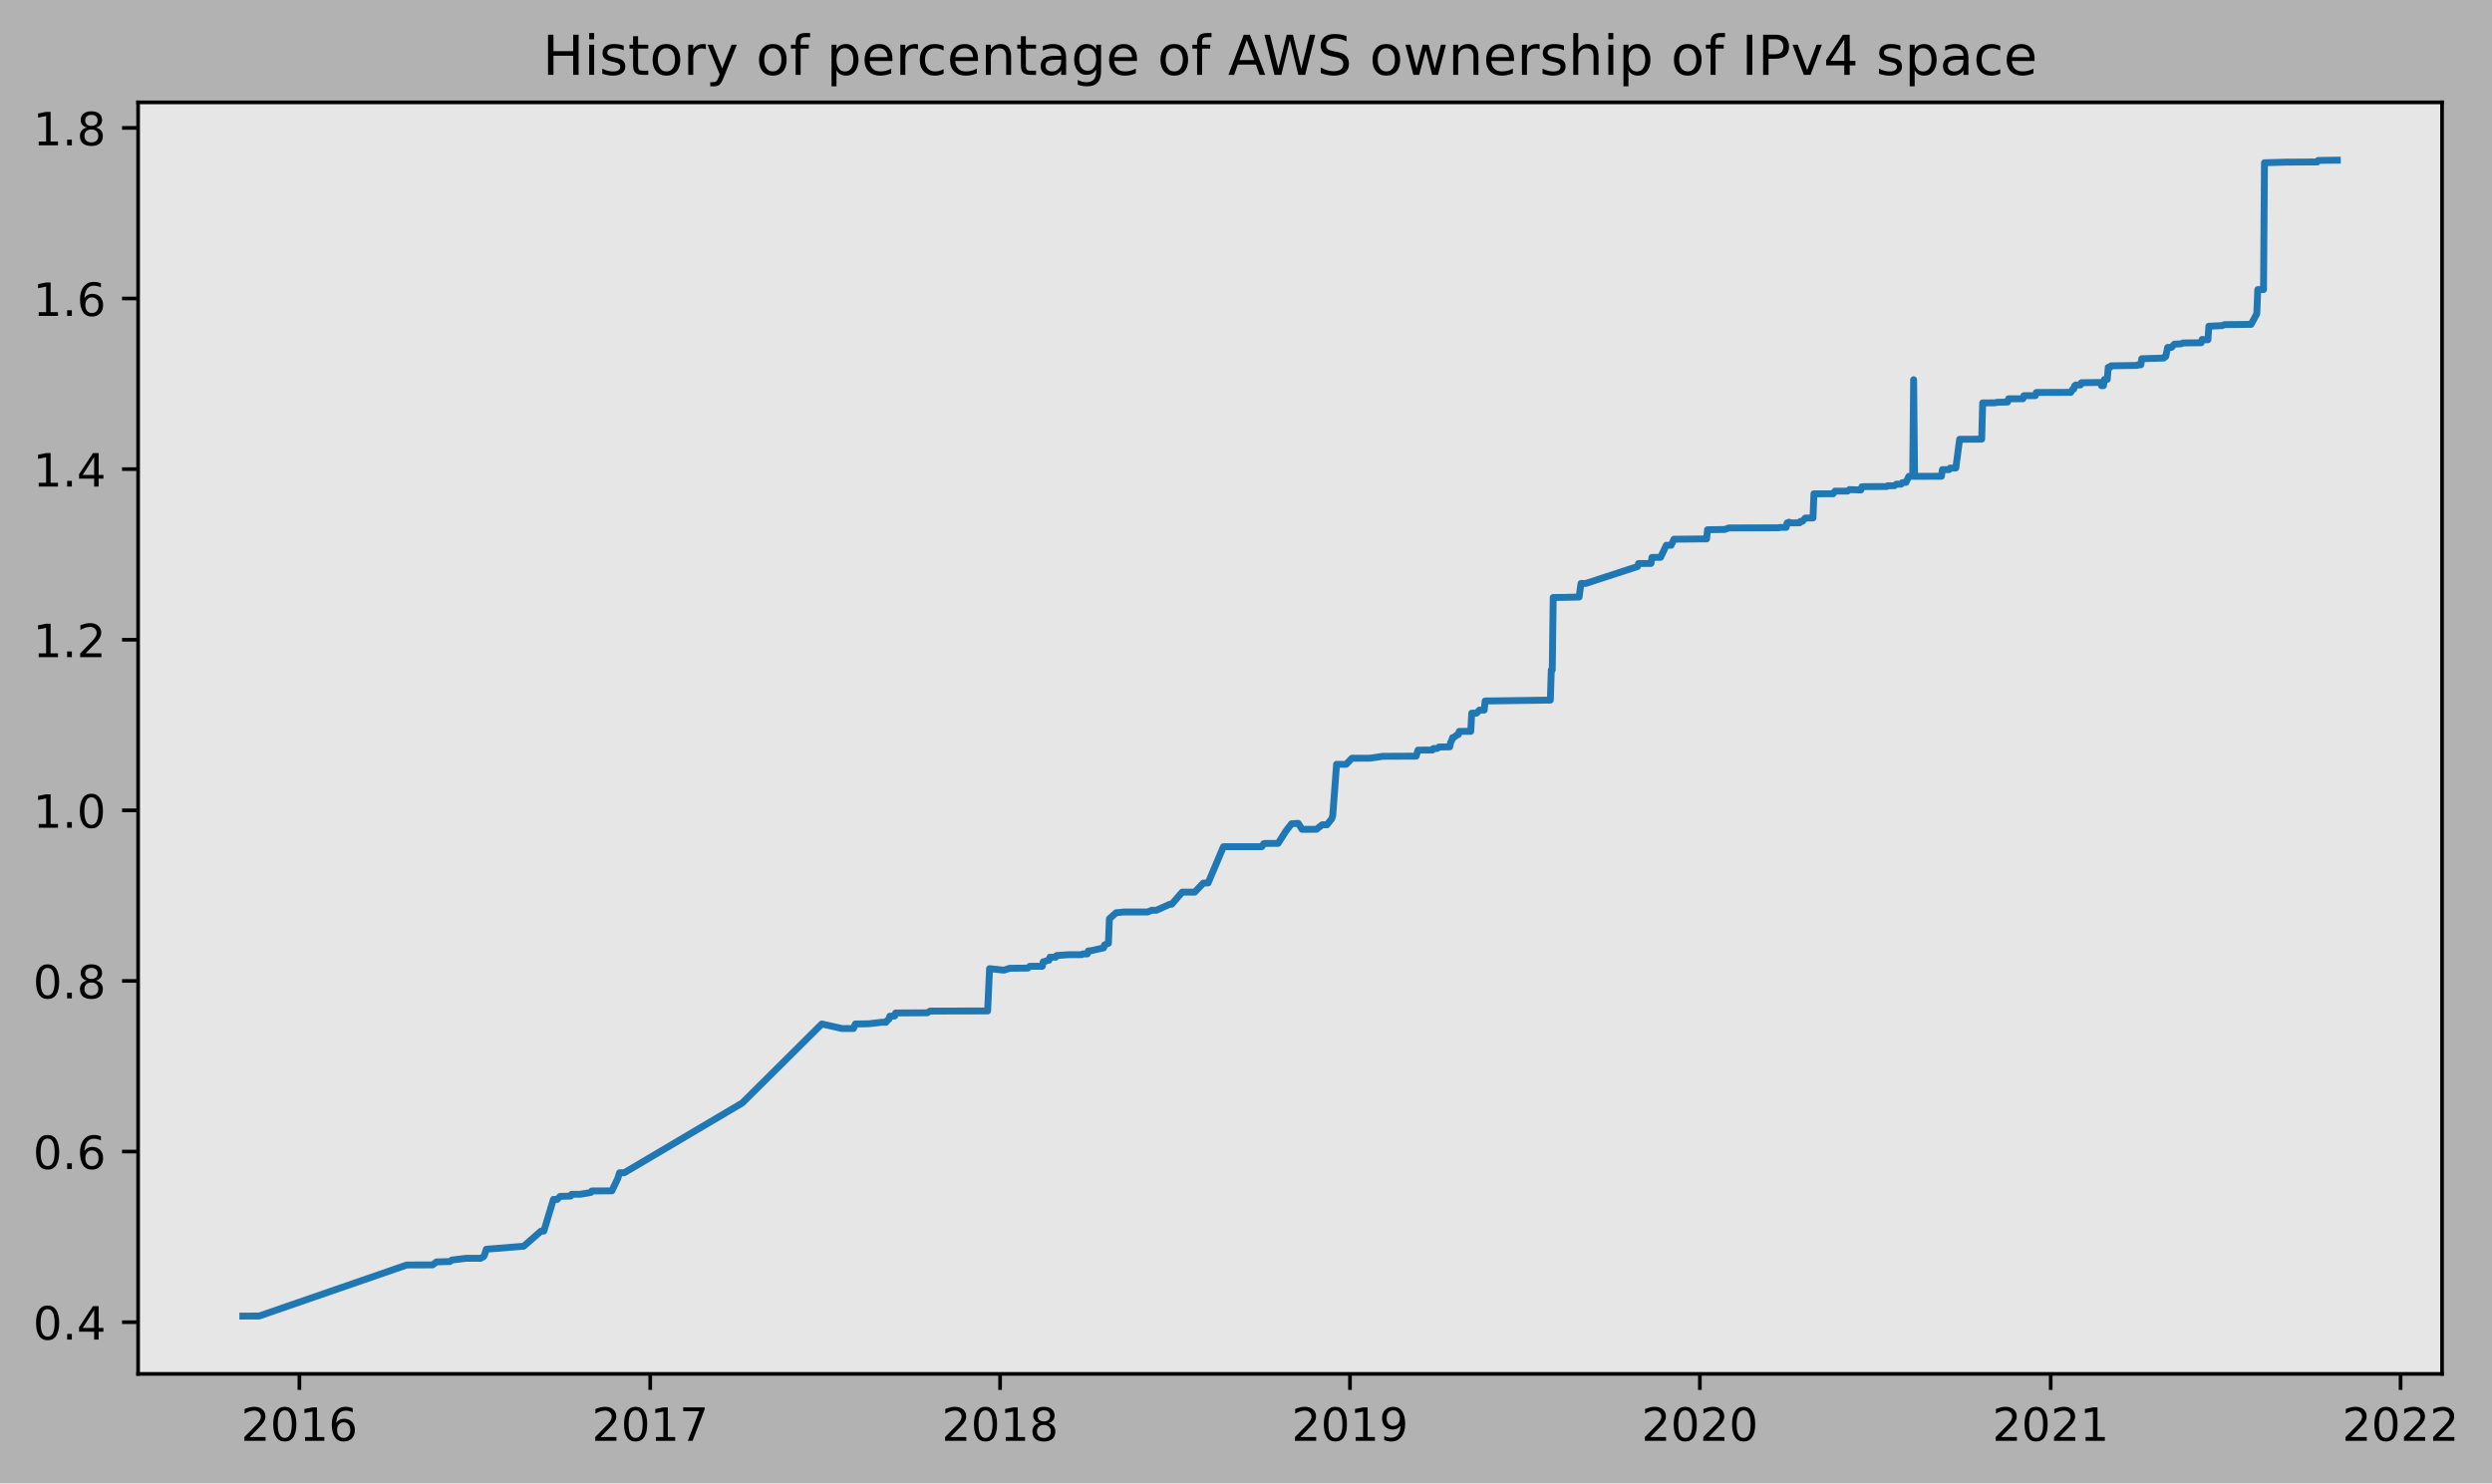
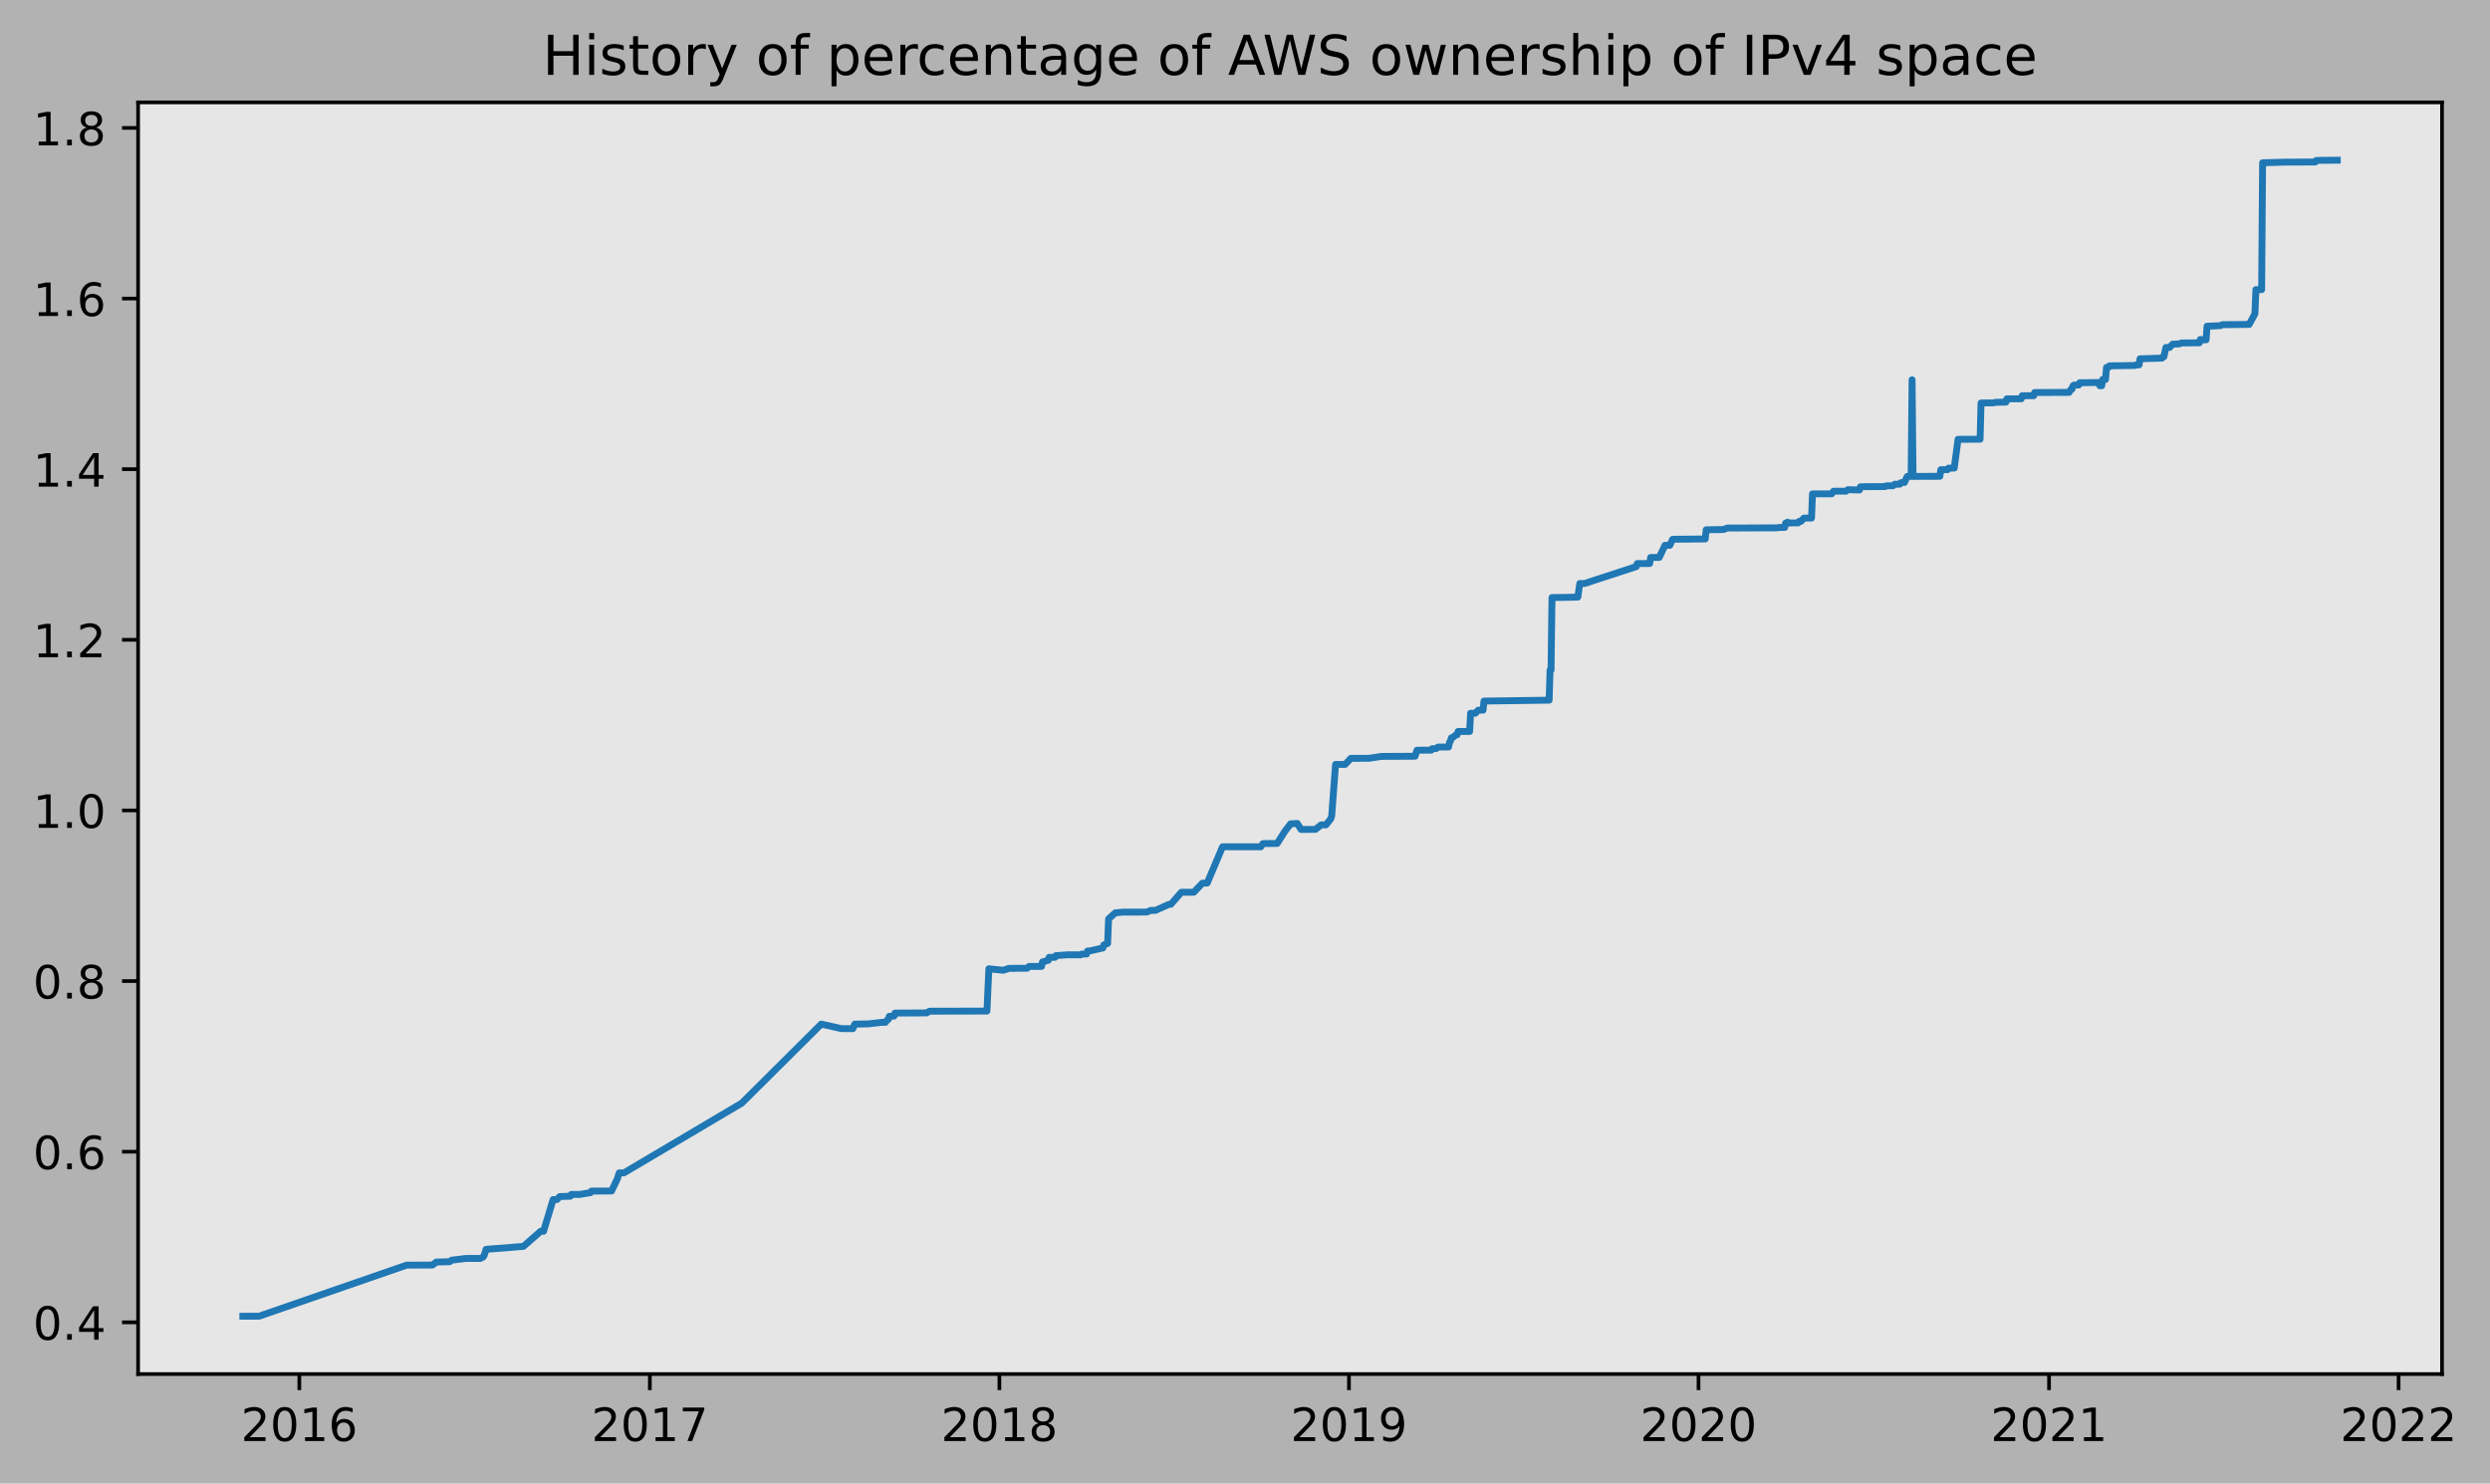
- <svg xmlns="http://www.w3.org/2000/svg" xmlns:xlink="http://www.w3.org/1999/xlink" height="323.396pt" version="1.1" viewBox="0 0 543.191 323.396" width="543.191pt">
+ <svg xmlns="http://www.w3.org/2000/svg" xmlns:xlink="http://www.w3.org/1999/xlink" height="323.396pt" version="1.1" viewBox="0 0 542.761 323.396" width="542.761pt">
  <defs>
    <style type="text/css">
*{stroke-linecap:butt;stroke-linejoin:round;}
  </style>
  </defs>
  <g id="figure_1">
    <g id="patch_1">
-       <path d="M 0 323.396  L 543.191 323.396  L 543.191 0  L 0 0  z " style="fill:#b2b2b2;" />
+       <path d="M 0 323.396  L 542.761 323.396  L 542.761 0  L 0 0  z " style="fill:#b2b2b2;" />
    </g>
    <g id="axes_1">
      <g id="patch_2">
        <path d="M 30.103 299.518  L 532.303 299.518  L 532.303 22.318  L 30.103 22.318  z " style="fill:#e6e6e6;" />
      </g>
      <g id="matplotlib.axis_1">
        <g id="xtick_1">
          <g id="line2d_1">
            <defs>
-               <path d="M 0 0  L 0 3.5  " id="mf29ef5c293" style="stroke:#000000;stroke-width:0.8;" />
-             </defs>
-             <g>
-               <use style="stroke:#000000;stroke-width:0.8;" x="65.258" xlink:href="#mf29ef5c293" y="299.518" />
+               <path d="M 0 0  L 0 3.5  " id="m66aa924bf9" style="stroke:#000000;stroke-width:0.8;" />
+             </defs>
+             <g>
+               <use style="stroke:#000000;stroke-width:0.8;" x="65.247" xlink:href="#m66aa924bf9" y="299.518" />
            </g>
          </g>
          <g id="text_1">
            <defs>
              <path d="M 19.188 8.297  L 53.609 8.297  L 53.609 0  L 7.328 0  L 7.328 8.297  Q 12.938 14.109 22.625 23.891  Q 32.328 33.688 34.812 36.531  Q 39.547 41.844 41.422 45.531  Q 43.312 49.219 43.312 52.781  Q 43.312 58.594 39.234 62.25  Q 35.156 65.922 28.609 65.922  Q 23.969 65.922 18.812 64.312  Q 13.672 62.703 7.812 59.422  L 7.812 69.391  Q 13.766 71.781 18.938 73  Q 24.125 74.219 28.422 74.219  Q 39.75 74.219 46.484 68.547  Q 53.219 62.891 53.219 53.422  Q 53.219 48.922 51.531 44.891  Q 49.859 40.875 45.406 35.406  Q 44.188 33.984 37.641 27.219  Q 31.109 20.453 19.188 8.297  z " id="DejaVuSans-50" />
              <path d="M 31.781 66.406  Q 24.172 66.406 20.328 58.906  Q 16.5 51.422 16.5 36.375  Q 16.5 21.391 20.328 13.891  Q 24.172 6.391 31.781 6.391  Q 39.453 6.391 43.281 13.891  Q 47.125 21.391 47.125 36.375  Q 47.125 51.422 43.281 58.906  Q 39.453 66.406 31.781 66.406  z M 31.781 74.219  Q 44.047 74.219 50.516 64.516  Q 56.984 54.828 56.984 36.375  Q 56.984 17.969 50.516 8.266  Q 44.047 -1.422 31.781 -1.422  Q 19.531 -1.422 13.062 8.266  Q 6.594 17.969 6.594 36.375  Q 6.594 54.828 13.062 64.516  Q 19.531 74.219 31.781 74.219  z " id="DejaVuSans-48" />
              <path d="M 12.406 8.297  L 28.516 8.297  L 28.516 63.922  L 10.984 60.406  L 10.984 69.391  L 28.422 72.906  L 38.281 72.906  L 38.281 8.297  L 54.391 8.297  L 54.391 0  L 12.406 0  z " id="DejaVuSans-49" />
              <path d="M 33.016 40.375  Q 26.375 40.375 22.484 35.828  Q 18.609 31.297 18.609 23.391  Q 18.609 15.531 22.484 10.953  Q 26.375 6.391 33.016 6.391  Q 39.656 6.391 43.531 10.953  Q 47.406 15.531 47.406 23.391  Q 47.406 31.297 43.531 35.828  Q 39.656 40.375 33.016 40.375  z M 52.594 71.297  L 52.594 62.312  Q 48.875 64.062 45.094 64.984  Q 41.312 65.922 37.594 65.922  Q 27.828 65.922 22.672 59.328  Q 17.531 52.734 16.797 39.406  Q 19.672 43.656 24.016 45.922  Q 28.375 48.188 33.594 48.188  Q 44.578 48.188 50.953 41.516  Q 57.328 34.859 57.328 23.391  Q 57.328 12.156 50.688 5.359  Q 44.047 -1.422 33.016 -1.422  Q 20.359 -1.422 13.672 8.266  Q 6.984 17.969 6.984 36.375  Q 6.984 53.656 15.188 63.938  Q 23.391 74.219 37.203 74.219  Q 40.922 74.219 44.703 73.484  Q 48.484 72.75 52.594 71.297  z " id="DejaVuSans-54" />
            </defs>
-             <g transform="translate(52.53317 314.1166)scale(0.1 -0.1)">
+             <g transform="translate(52.5219 314.1166)scale(0.1 -0.1)">
              <use xlink:href="#DejaVuSans-50" />
              <use x="63.623" xlink:href="#DejaVuSans-48" />
              <use x="127.246" xlink:href="#DejaVuSans-49" />
              <use x="190.869" xlink:href="#DejaVuSans-54" />
            </g>
          </g>
        </g>
        <g id="xtick_2">
          <g id="line2d_2">
            <g>
-               <use style="stroke:#000000;stroke-width:0.8;" x="141.732" xlink:href="#mf29ef5c293" y="299.518" />
+               <use style="stroke:#000000;stroke-width:0.8;" x="141.651" xlink:href="#m66aa924bf9" y="299.518" />
            </g>
          </g>
          <g id="text_2">
            <defs>
              <path d="M 8.203 72.906  L 55.078 72.906  L 55.078 68.703  L 28.609 0  L 18.312 0  L 43.219 64.594  L 8.203 64.594  z " id="DejaVuSans-55" />
            </defs>
-             <g transform="translate(129.0071 314.1166)scale(0.1 -0.1)">
+             <g transform="translate(128.9259 314.1166)scale(0.1 -0.1)">
              <use xlink:href="#DejaVuSans-50" />
              <use x="63.623" xlink:href="#DejaVuSans-48" />
              <use x="127.246" xlink:href="#DejaVuSans-49" />
              <use x="190.869" xlink:href="#DejaVuSans-55" />
            </g>
          </g>
        </g>
        <g id="xtick_3">
          <g id="line2d_3">
            <g>
-               <use style="stroke:#000000;stroke-width:0.8;" x="217.997" xlink:href="#mf29ef5c293" y="299.518" />
+               <use style="stroke:#000000;stroke-width:0.8;" x="217.846" xlink:href="#m66aa924bf9" y="299.518" />
            </g>
          </g>
          <g id="text_3">
            <defs>
              <path d="M 31.781 34.625  Q 24.75 34.625 20.719 30.859  Q 16.703 27.094 16.703 20.516  Q 16.703 13.922 20.719 10.156  Q 24.75 6.391 31.781 6.391  Q 38.812 6.391 42.859 10.172  Q 46.922 13.969 46.922 20.516  Q 46.922 27.094 42.891 30.859  Q 38.875 34.625 31.781 34.625  z M 21.922 38.812  Q 15.578 40.375 12.031 44.719  Q 8.5 49.078 8.5 55.328  Q 8.5 64.062 14.719 69.141  Q 20.953 74.219 31.781 74.219  Q 42.672 74.219 48.875 69.141  Q 55.078 64.062 55.078 55.328  Q 55.078 49.078 51.531 44.719  Q 48 40.375 41.703 38.812  Q 48.828 37.156 52.797 32.312  Q 56.781 27.484 56.781 20.516  Q 56.781 9.906 50.312 4.234  Q 43.844 -1.422 31.781 -1.422  Q 19.734 -1.422 13.25 4.234  Q 6.781 9.906 6.781 20.516  Q 6.781 27.484 10.781 32.312  Q 14.797 37.156 21.922 38.812  z M 18.312 54.391  Q 18.312 48.734 21.844 45.562  Q 25.391 42.391 31.781 42.391  Q 38.141 42.391 41.719 45.562  Q 45.312 48.734 45.312 54.391  Q 45.312 60.062 41.719 63.234  Q 38.141 66.406 31.781 66.406  Q 25.391 66.406 21.844 63.234  Q 18.312 60.062 18.312 54.391  z " id="DejaVuSans-56" />
            </defs>
-             <g transform="translate(205.2722 314.1166)scale(0.1 -0.1)">
+             <g transform="translate(205.1212 314.1166)scale(0.1 -0.1)">
              <use xlink:href="#DejaVuSans-50" />
              <use x="63.623" xlink:href="#DejaVuSans-48" />
              <use x="127.246" xlink:href="#DejaVuSans-49" />
              <use x="190.869" xlink:href="#DejaVuSans-56" />
            </g>
          </g>
        </g>
        <g id="xtick_4">
          <g id="line2d_4">
            <g>
-               <use style="stroke:#000000;stroke-width:0.8;" x="294.262" xlink:href="#mf29ef5c293" y="299.518" />
+               <use style="stroke:#000000;stroke-width:0.8;" x="294.042" xlink:href="#m66aa924bf9" y="299.518" />
            </g>
          </g>
          <g id="text_4">
            <defs>
              <path d="M 10.984 1.516  L 10.984 10.5  Q 14.703 8.734 18.5 7.812  Q 22.312 6.891 25.984 6.891  Q 35.75 6.891 40.891 13.453  Q 46.047 20.016 46.781 33.406  Q 43.953 29.203 39.594 26.953  Q 35.25 24.703 29.984 24.703  Q 19.047 24.703 12.672 31.312  Q 6.297 37.938 6.297 49.422  Q 6.297 60.641 12.938 67.422  Q 19.578 74.219 30.609 74.219  Q 43.266 74.219 49.922 64.516  Q 56.594 54.828 56.594 36.375  Q 56.594 19.141 48.406 8.859  Q 40.234 -1.422 26.422 -1.422  Q 22.703 -1.422 18.891 -0.688  Q 15.094 0.047 10.984 1.516  z M 30.609 32.422  Q 37.25 32.422 41.125 36.953  Q 45.016 41.5 45.016 49.422  Q 45.016 57.281 41.125 61.844  Q 37.25 66.406 30.609 66.406  Q 23.969 66.406 20.094 61.844  Q 16.219 57.281 16.219 49.422  Q 16.219 41.5 20.094 36.953  Q 23.969 32.422 30.609 32.422  z " id="DejaVuSans-57" />
            </defs>
-             <g transform="translate(281.5372 314.1166)scale(0.1 -0.1)">
+             <g transform="translate(281.3165 314.1166)scale(0.1 -0.1)">
              <use xlink:href="#DejaVuSans-50" />
              <use x="63.623" xlink:href="#DejaVuSans-48" />
              <use x="127.246" xlink:href="#DejaVuSans-49" />
              <use x="190.869" xlink:href="#DejaVuSans-57" />
            </g>
          </g>
        </g>
        <g id="xtick_5">
          <g id="line2d_5">
            <g>
-               <use style="stroke:#000000;stroke-width:0.8;" x="370.527" xlink:href="#mf29ef5c293" y="299.518" />
+               <use style="stroke:#000000;stroke-width:0.8;" x="370.237" xlink:href="#m66aa924bf9" y="299.518" />
            </g>
          </g>
          <g id="text_5">
-             <g transform="translate(357.8022 314.1166)scale(0.1 -0.1)">
+             <g transform="translate(357.5118 314.1166)scale(0.1 -0.1)">
              <use xlink:href="#DejaVuSans-50" />
              <use x="63.623" xlink:href="#DejaVuSans-48" />
              <use x="127.246" xlink:href="#DejaVuSans-50" />
              <use x="190.869" xlink:href="#DejaVuSans-48" />
            </g>
          </g>
        </g>
        <g id="xtick_6">
          <g id="line2d_6">
            <g>
-               <use style="stroke:#000000;stroke-width:0.8;" x="447.001" xlink:href="#mf29ef5c293" y="299.518" />
+               <use style="stroke:#000000;stroke-width:0.8;" x="446.641" xlink:href="#m66aa924bf9" y="299.518" />
            </g>
          </g>
          <g id="text_6">
-             <g transform="translate(434.2762 314.1166)scale(0.1 -0.1)">
+             <g transform="translate(433.9158 314.1166)scale(0.1 -0.1)">
              <use xlink:href="#DejaVuSans-50" />
              <use x="63.623" xlink:href="#DejaVuSans-48" />
              <use x="127.246" xlink:href="#DejaVuSans-50" />
              <use x="190.869" xlink:href="#DejaVuSans-49" />
            </g>
          </g>
        </g>
        <g id="xtick_7">
          <g id="line2d_7">
            <g>
-               <use style="stroke:#000000;stroke-width:0.8;" x="523.266" xlink:href="#mf29ef5c293" y="299.518" />
+               <use style="stroke:#000000;stroke-width:0.8;" x="522.836" xlink:href="#m66aa924bf9" y="299.518" />
            </g>
          </g>
          <g id="text_7">
-             <g transform="translate(510.5412 314.1166)scale(0.1 -0.1)">
+             <g transform="translate(510.1111 314.1166)scale(0.1 -0.1)">
              <use xlink:href="#DejaVuSans-50" />
              <use x="63.623" xlink:href="#DejaVuSans-48" />
              <use x="127.246" xlink:href="#DejaVuSans-50" />
              <use x="190.869" xlink:href="#DejaVuSans-50" />
            </g>
          </g>
        </g>
      </g>
      <g id="matplotlib.axis_2">
        <g id="ytick_1">
          <g id="line2d_8">
            <defs>
-               <path d="M 0 0  L -3.5 0  " id="m6f3c453563" style="stroke:#000000;stroke-width:0.8;" />
-             </defs>
-             <g>
-               <use style="stroke:#000000;stroke-width:0.8;" x="30.103" xlink:href="#m6f3c453563" y="288.242" />
+               <path d="M 0 0  L -3.5 0  " id="m1102f19b83" style="stroke:#000000;stroke-width:0.8;" />
+             </defs>
+             <g>
+               <use style="stroke:#000000;stroke-width:0.8;" x="30.103" xlink:href="#m1102f19b83" y="288.242" />
            </g>
          </g>
          <g id="text_8">
            <defs>
              <path d="M 10.688 12.406  L 21 12.406  L 21 0  L 10.688 0  z " id="DejaVuSans-46" />
              <path d="M 37.797 64.312  L 12.891 25.391  L 37.797 25.391  z M 35.203 72.906  L 47.609 72.906  L 47.609 25.391  L 58.016 25.391  L 58.016 17.188  L 47.609 17.188  L 47.609 0  L 37.797 0  L 37.797 17.188  L 4.891 17.188  L 4.891 26.703  z " id="DejaVuSans-52" />
            </defs>
            <g transform="translate(7.2 292.041)scale(0.1 -0.1)">
              <use xlink:href="#DejaVuSans-48" />
              <use x="63.623" xlink:href="#DejaVuSans-46" />
              <use x="95.41" xlink:href="#DejaVuSans-52" />
            </g>
          </g>
        </g>
        <g id="ytick_2">
          <g id="line2d_9">
            <g>
-               <use style="stroke:#000000;stroke-width:0.8;" x="30.103" xlink:href="#m6f3c453563" y="251.048" />
+               <use style="stroke:#000000;stroke-width:0.8;" x="30.103" xlink:href="#m1102f19b83" y="251.048" />
            </g>
          </g>
          <g id="text_9">
            <g transform="translate(7.2 254.8471)scale(0.1 -0.1)">
              <use xlink:href="#DejaVuSans-48" />
              <use x="63.623" xlink:href="#DejaVuSans-46" />
              <use x="95.41" xlink:href="#DejaVuSans-54" />
            </g>
          </g>
        </g>
        <g id="ytick_3">
          <g id="line2d_10">
            <g>
-               <use style="stroke:#000000;stroke-width:0.8;" x="30.103" xlink:href="#m6f3c453563" y="213.854" />
+               <use style="stroke:#000000;stroke-width:0.8;" x="30.103" xlink:href="#m1102f19b83" y="213.854" />
            </g>
          </g>
          <g id="text_10">
            <g transform="translate(7.2 217.6532)scale(0.1 -0.1)">
              <use xlink:href="#DejaVuSans-48" />
              <use x="63.623" xlink:href="#DejaVuSans-46" />
              <use x="95.41" xlink:href="#DejaVuSans-56" />
            </g>
          </g>
        </g>
        <g id="ytick_4">
          <g id="line2d_11">
            <g>
-               <use style="stroke:#000000;stroke-width:0.8;" x="30.103" xlink:href="#m6f3c453563" y="176.66" />
+               <use style="stroke:#000000;stroke-width:0.8;" x="30.103" xlink:href="#m1102f19b83" y="176.66" />
            </g>
          </g>
          <g id="text_11">
            <g transform="translate(7.2 180.4593)scale(0.1 -0.1)">
              <use xlink:href="#DejaVuSans-49" />
              <use x="63.623" xlink:href="#DejaVuSans-46" />
              <use x="95.41" xlink:href="#DejaVuSans-48" />
            </g>
          </g>
        </g>
        <g id="ytick_5">
          <g id="line2d_12">
            <g>
-               <use style="stroke:#000000;stroke-width:0.8;" x="30.103" xlink:href="#m6f3c453563" y="139.466" />
+               <use style="stroke:#000000;stroke-width:0.8;" x="30.103" xlink:href="#m1102f19b83" y="139.466" />
            </g>
          </g>
          <g id="text_12">
            <g transform="translate(7.2 143.2654)scale(0.1 -0.1)">
              <use xlink:href="#DejaVuSans-49" />
              <use x="63.623" xlink:href="#DejaVuSans-46" />
              <use x="95.41" xlink:href="#DejaVuSans-50" />
            </g>
          </g>
        </g>
        <g id="ytick_6">
          <g id="line2d_13">
            <g>
-               <use style="stroke:#000000;stroke-width:0.8;" x="30.103" xlink:href="#m6f3c453563" y="102.272" />
+               <use style="stroke:#000000;stroke-width:0.8;" x="30.103" xlink:href="#m1102f19b83" y="102.272" />
            </g>
          </g>
          <g id="text_13">
            <g transform="translate(7.2 106.0714)scale(0.1 -0.1)">
              <use xlink:href="#DejaVuSans-49" />
              <use x="63.623" xlink:href="#DejaVuSans-46" />
              <use x="95.41" xlink:href="#DejaVuSans-52" />
            </g>
          </g>
        </g>
        <g id="ytick_7">
          <g id="line2d_14">
            <g>
-               <use style="stroke:#000000;stroke-width:0.8;" x="30.103" xlink:href="#m6f3c453563" y="65.078" />
+               <use style="stroke:#000000;stroke-width:0.8;" x="30.103" xlink:href="#m1102f19b83" y="65.078" />
            </g>
          </g>
          <g id="text_14">
            <g transform="translate(7.2 68.87753)scale(0.1 -0.1)">
              <use xlink:href="#DejaVuSans-49" />
              <use x="63.623" xlink:href="#DejaVuSans-46" />
              <use x="95.41" xlink:href="#DejaVuSans-54" />
            </g>
          </g>
        </g>
        <g id="ytick_8">
          <g id="line2d_15">
            <g>
-               <use style="stroke:#000000;stroke-width:0.8;" x="30.103" xlink:href="#m6f3c453563" y="27.884" />
+               <use style="stroke:#000000;stroke-width:0.8;" x="30.103" xlink:href="#m1102f19b83" y="27.884" />
            </g>
          </g>
          <g id="text_15">
            <g transform="translate(7.2 31.68362)scale(0.1 -0.1)">
              <use xlink:href="#DejaVuSans-49" />
              <use x="63.623" xlink:href="#DejaVuSans-46" />
              <use x="95.41" xlink:href="#DejaVuSans-56" />
            </g>
          </g>
        </g>
      </g>
      <g id="line2d_16">
-         <path clip-path="url(#p52e588cc0a)" d="M 52.93 286.918  L 56.482 286.904  L 88.66 275.779  L 94.302 275.755  L 95.137 275.107  L 98.063 275.025  L 98.48 274.697  L 101.615 274.315  L 104.749 274.317  L 105.376 273.988  L 105.585 273.659  L 106.003 272.337  L 114.151 271.69  L 117.912 268.396  L 118.539 268.394  L 120.629 261.481  L 121.464 261.481  L 122.091 260.822  L 124.39 260.757  L 124.599 260.363  L 126.479 260.363  L 128.778 259.976  L 128.986 259.647  L 129.404 259.631  L 133.374 259.62  L 134.628 256.986  L 135.046 255.669  L 136.091 255.659  L 161.791 240.463  L 179.133 223.235  L 183.521 224.219  L 186.029 224.226  L 186.446 223.238  L 189.372 223.19  L 192.297 222.853  L 193.133 222.853  L 193.342 222.524  L 193.76 222.195  L 193.968 221.537  L 195.013 221.495  L 195.222 220.837  L 202.117 220.795  L 202.744 220.424  L 215.281 220.394  L 215.699 211.176  L 218.833 211.505  L 220.087 211.092  L 224.057 211.056  L 224.474 210.66  L 227.191 210.661  L 227.4 209.674  L 227.609 209.671  L 228.444 209.34  L 228.653 209.339  L 228.862 208.681  L 230.116 208.68  L 230.325 208.303  L 230.534 208.301  L 232.832 208.132  L 235.758 208.131  L 235.966 207.967  L 237.011 207.965  L 237.22 207.307  L 237.638 207.302  L 240.563 206.643  L 240.772 205.985  L 241.608 205.656  L 241.817 200.306  L 243.28 198.989  L 244.951 198.825  L 250.175 198.818  L 251.011 198.448  L 252.055 198.448  L 254.98 197.131  L 255.398 197.127  L 257.697 194.492  L 260.413 194.496  L 262.294 192.516  L 263.338 192.489  L 266.681 184.585  L 275.039 184.581  L 275.457 183.922  L 275.666 183.871  L 278.591 183.867  L 280.263 181.234  L 281.517 179.588  L 282.979 179.489  L 283.815 180.805  L 286.949 180.794  L 288.203 179.806  L 289.248 179.805  L 290.292 178.488  L 290.501 177.824  L 291.337 166.632  L 293.426 166.627  L 294.68 165.305  L 298.65 165.293  L 301.366 164.882  L 308.679 164.848  L 309.097 163.53  L 312.231 163.516  L 312.44 163.186  L 313.276 163.175  L 313.694 162.846  L 315.993 162.828  L 316.201 161.84  L 316.41 161.511  L 316.619 160.816  L 316.828 160.815  L 317.664 160.157  L 317.873 160.157  L 318.082 159.443  L 320.589 159.44  L 320.798 155.474  L 321.843 155.467  L 322.47 154.807  L 323.515 154.802  L 323.723 152.824  L 337.932 152.626  L 338.141 146.057  L 338.35 146.057  L 338.559 130.256  L 341.066 130.226  L 344.2 130.159  L 344.618 127.196  L 345.663 127.19  L 356.946 123.507  L 357.155 122.848  L 359.871 122.838  L 360.08 121.521  L 361.96 121.503  L 363.214 118.87  L 364.259 118.869  L 364.886 117.552  L 370.736 117.493  L 371.99 117.488  L 372.199 115.483  L 375.96 115.426  L 376.796 115.102  L 387.661 115.059  L 388.079 114.976  L 389.332 114.971  L 389.541 114.004  L 389.75 114.004  L 389.959 113.832  L 390.168 113.994  L 392.258 113.981  L 392.466 113.653  L 392.884 113.651  L 393.511 112.94  L 395.183 112.923  L 395.392 107.653  L 399.571 107.644  L 399.989 107.068  L 402.705 107.066  L 403.123 106.736  L 405.63 106.814  L 405.839 106.12  L 406.675 106.085  L 411.272 106.063  L 411.481 105.898  L 412.943 105.892  L 413.361 105.554  L 414.406 105.55  L 414.615 105.252  L 415.033 105.17  L 415.45 105.17  L 416.077 103.853  L 416.913 103.853  L 417.122 82.783  L 417.331 103.851  L 423.181 103.827  L 423.39 102.379  L 424.853 102.378  L 425.062 102.048  L 426.316 102.03  L 427.151 95.765  L 431.957 95.741  L 432.166 87.84  L 434.882 87.818  L 435.3 87.701  L 437.599 87.653  L 437.808 86.943  L 440.942 86.93  L 441.151 86.26  L 443.658 86.256  L 443.867 85.565  L 451.389 85.534  L 451.807 84.83  L 452.016 84.83  L 452.225 84.113  L 452.434 83.946  L 453.479 83.927  L 453.687 83.433  L 457.866 83.378  L 458.075 84.087  L 458.493 84.085  L 458.702 82.719  L 459.329 82.719  L 459.538 80.085  L 459.956 80.083  L 460.165 79.749  L 465.806 79.668  L 466.015 79.537  L 466.642 79.536  L 466.851 78.208  L 471.657 78.062  L 471.866 77.732  L 472.075 77.731  L 472.493 75.745  L 473.328 75.735  L 473.955 75.025  L 475.418 74.962  L 475.836 74.766  L 479.806 74.723  L 480.015 73.997  L 480.641 74.078  L 481.268 74.072  L 481.477 71.108  L 482.104 71.09  L 484.402 70.985  L 484.82 70.779  L 490.671 70.713  L 491.924 68.404  L 492.133 63.136  L 493.387 63.135  L 493.596 35.482  L 497.357 35.375  L 498.193 35.347  L 503.625 35.317  L 505.088 35.315  L 505.297 34.985  L 506.342 34.958  L 509.476 34.923  L 509.476 34.923  " style="fill:none;stroke:#1f77b4;stroke-linecap:square;stroke-width:1.5;" />
+         <path clip-path="url(#p7ad75ca9b4)" d="M 52.93 286.918  L 56.479 286.904  L 88.627 275.779  L 94.264 275.755  L 95.099 275.107  L 98.021 275.025  L 98.439 274.697  L 101.57 274.315  L 104.701 274.317  L 105.328 273.988  L 105.536 273.659  L 105.954 272.337  L 114.095 271.69  L 117.853 268.396  L 118.479 268.394  L 120.567 261.481  L 121.402 261.481  L 122.028 260.822  L 124.324 260.757  L 124.533 260.363  L 126.412 260.363  L 128.708 259.976  L 128.917 259.647  L 129.334 259.631  L 133.301 259.62  L 134.553 256.986  L 134.971 255.669  L 136.015 255.659  L 161.691 240.463  L 179.018 223.235  L 183.402 224.219  L 185.907 224.226  L 186.324 223.238  L 189.247 223.19  L 192.169 222.853  L 193.004 222.853  L 193.213 222.524  L 193.631 222.195  L 193.839 221.537  L 194.883 221.495  L 195.092 220.837  L 201.981 220.795  L 202.607 220.424  L 215.132 220.394  L 215.55 211.176  L 218.681 211.505  L 219.934 211.092  L 223.9 211.056  L 224.318 210.66  L 227.031 210.661  L 227.24 209.674  L 227.449 209.671  L 228.284 209.34  L 228.493 209.339  L 228.701 208.681  L 229.954 208.68  L 230.163 208.303  L 230.371 208.301  L 232.668 208.132  L 235.59 208.131  L 235.799 207.967  L 236.843 207.965  L 237.052 207.307  L 237.469 207.302  L 240.392 206.643  L 240.6 205.985  L 241.435 205.656  L 241.644 200.306  L 243.105 198.989  L 244.776 198.825  L 249.994 198.818  L 250.829 198.448  L 251.873 198.448  L 254.796 197.131  L 255.213 197.127  L 257.51 194.492  L 260.223 194.496  L 262.102 192.516  L 263.146 192.489  L 266.486 184.585  L 274.836 184.581  L 275.254 183.922  L 275.462 183.871  L 278.385 183.867  L 280.055 181.234  L 281.308 179.588  L 282.769 179.489  L 283.604 180.805  L 286.735 180.794  L 287.988 179.806  L 289.031 179.805  L 290.075 178.488  L 290.284 177.824  L 291.119 166.632  L 293.206 166.627  L 294.459 165.305  L 298.425 165.293  L 301.139 164.882  L 308.446 164.848  L 308.863 163.53  L 311.994 163.516  L 312.203 163.186  L 313.038 163.175  L 313.456 162.846  L 315.752 162.828  L 315.961 161.84  L 316.169 161.511  L 316.378 160.816  L 316.587 160.815  L 317.422 160.157  L 317.631 160.157  L 317.839 159.443  L 320.345 159.44  L 320.553 155.474  L 321.597 155.467  L 322.223 154.807  L 323.267 154.802  L 323.476 152.824  L 337.671 152.626  L 337.88 146.057  L 338.089 146.057  L 338.297 130.256  L 340.802 130.226  L 343.934 130.159  L 344.351 127.196  L 345.395 127.19  L 356.668 123.507  L 356.877 122.848  L 359.59 122.838  L 359.799 121.521  L 361.678 121.503  L 362.93 118.87  L 363.974 118.869  L 364.6 117.552  L 370.446 117.493  L 371.698 117.488  L 371.907 115.483  L 375.664 115.426  L 376.499 115.102  L 387.355 115.059  L 387.772 114.976  L 389.025 114.971  L 389.233 114.004  L 389.442 114.004  L 389.651 113.832  L 389.86 113.994  L 391.947 113.981  L 392.156 113.653  L 392.573 113.651  L 393.2 112.94  L 394.87 112.923  L 395.079 107.653  L 399.254 107.644  L 399.671 107.068  L 402.385 107.066  L 402.802 106.736  L 405.308 106.814  L 405.516 106.12  L 406.351 106.085  L 410.944 106.063  L 411.153 105.898  L 412.614 105.892  L 413.031 105.554  L 414.075 105.55  L 414.284 105.252  L 414.701 105.17  L 415.119 105.17  L 415.745 103.853  L 416.58 103.853  L 416.789 82.783  L 416.998 103.851  L 422.843 103.827  L 423.052 102.379  L 424.513 102.378  L 424.722 102.048  L 425.974 102.03  L 426.809 95.765  L 431.611 95.741  L 431.819 87.84  L 434.533 87.818  L 434.951 87.701  L 437.247 87.653  L 437.456 86.943  L 440.587 86.93  L 440.796 86.26  L 443.301 86.256  L 443.51 85.565  L 451.025 85.534  L 451.442 84.83  L 451.651 84.83  L 451.86 84.113  L 452.068 83.946  L 453.112 83.927  L 453.321 83.433  L 457.496 83.378  L 457.705 84.087  L 458.122 84.085  L 458.331 82.719  L 458.957 82.719  L 459.166 80.085  L 459.584 80.083  L 459.792 79.749  L 465.429 79.668  L 465.637 79.537  L 466.264 79.536  L 466.472 78.208  L 471.274 78.062  L 471.483 77.732  L 471.691 77.731  L 472.109 75.745  L 472.944 75.735  L 473.57 75.025  L 475.031 74.962  L 475.449 74.766  L 479.415 74.723  L 479.624 73.997  L 480.25 74.078  L 480.877 74.072  L 481.085 71.108  L 481.712 71.09  L 484.008 70.985  L 484.425 70.779  L 490.27 70.713  L 491.523 68.404  L 491.732 63.136  L 492.984 63.135  L 493.193 35.482  L 496.951 35.375  L 497.786 35.347  L 503.213 35.317  L 504.675 35.315  L 504.883 34.985  L 505.927 34.958  L 509.476 34.924  L 509.476 34.924  " style="fill:none;stroke:#1f77b4;stroke-linecap:square;stroke-width:1.5;" />
      </g>
      <g id="patch_3">
        <path d="M 30.103 299.518  L 30.103 22.318  " style="fill:none;stroke:#000000;stroke-linecap:square;stroke-linejoin:miter;stroke-width:0.8;" />
      </g>
      <g id="patch_4">
        <path d="M 532.303 299.518  L 532.303 22.318  " style="fill:none;stroke:#000000;stroke-linecap:square;stroke-linejoin:miter;stroke-width:0.8;" />
      </g>
      <g id="patch_5">
        <path d="M 30.103 299.518  L 532.303 299.518  " style="fill:none;stroke:#000000;stroke-linecap:square;stroke-linejoin:miter;stroke-width:0.8;" />
      </g>
      <g id="patch_6">
        <path d="M 30.103 22.318  L 532.303 22.318  " style="fill:none;stroke:#000000;stroke-linecap:square;stroke-linejoin:miter;stroke-width:0.8;" />
      </g>
      <g id="text_16">
        <defs>
          <path d="M 9.812 72.906  L 19.672 72.906  L 19.672 43.016  L 55.516 43.016  L 55.516 72.906  L 65.375 72.906  L 65.375 0  L 55.516 0  L 55.516 34.719  L 19.672 34.719  L 19.672 0  L 9.812 0  z " id="DejaVuSans-72" />
          <path d="M 9.422 54.688  L 18.406 54.688  L 18.406 0  L 9.422 0  z M 9.422 75.984  L 18.406 75.984  L 18.406 64.594  L 9.422 64.594  z " id="DejaVuSans-105" />
          <path d="M 44.281 53.078  L 44.281 44.578  Q 40.484 46.531 36.375 47.5  Q 32.281 48.484 27.875 48.484  Q 21.188 48.484 17.844 46.438  Q 14.5 44.391 14.5 40.281  Q 14.5 37.156 16.891 35.375  Q 19.281 33.594 26.516 31.984  L 29.594 31.297  Q 39.156 29.25 43.188 25.516  Q 47.219 21.781 47.219 15.094  Q 47.219 7.469 41.188 3.016  Q 35.156 -1.422 24.609 -1.422  Q 20.219 -1.422 15.453 -0.562  Q 10.688 0.297 5.422 2  L 5.422 11.281  Q 10.406 8.688 15.234 7.391  Q 20.062 6.109 24.812 6.109  Q 31.156 6.109 34.562 8.281  Q 37.984 10.453 37.984 14.406  Q 37.984 18.062 35.516 20.016  Q 33.062 21.969 24.703 23.781  L 21.578 24.516  Q 13.234 26.266 9.516 29.906  Q 5.812 33.547 5.812 39.891  Q 5.812 47.609 11.281 51.797  Q 16.75 56 26.812 56  Q 31.781 56 36.172 55.266  Q 40.578 54.547 44.281 53.078  z " id="DejaVuSans-115" />
          <path d="M 18.312 70.219  L 18.312 54.688  L 36.812 54.688  L 36.812 47.703  L 18.312 47.703  L 18.312 18.016  Q 18.312 11.328 20.141 9.422  Q 21.969 7.516 27.594 7.516  L 36.812 7.516  L 36.812 0  L 27.594 0  Q 17.188 0 13.234 3.875  Q 9.281 7.766 9.281 18.016  L 9.281 47.703  L 2.688 47.703  L 2.688 54.688  L 9.281 54.688  L 9.281 70.219  z " id="DejaVuSans-116" />
          <path d="M 30.609 48.391  Q 23.391 48.391 19.188 42.75  Q 14.984 37.109 14.984 27.297  Q 14.984 17.484 19.156 11.844  Q 23.344 6.203 30.609 6.203  Q 37.797 6.203 41.984 11.859  Q 46.188 17.531 46.188 27.297  Q 46.188 37.016 41.984 42.703  Q 37.797 48.391 30.609 48.391  z M 30.609 56  Q 42.328 56 49.016 48.375  Q 55.719 40.766 55.719 27.297  Q 55.719 13.875 49.016 6.219  Q 42.328 -1.422 30.609 -1.422  Q 18.844 -1.422 12.172 6.219  Q 5.516 13.875 5.516 27.297  Q 5.516 40.766 12.172 48.375  Q 18.844 56 30.609 56  z " id="DejaVuSans-111" />
          <path d="M 41.109 46.297  Q 39.594 47.172 37.812 47.578  Q 36.031 48 33.891 48  Q 26.266 48 22.188 43.047  Q 18.109 38.094 18.109 28.812  L 18.109 0  L 9.078 0  L 9.078 54.688  L 18.109 54.688  L 18.109 46.188  Q 20.953 51.172 25.484 53.578  Q 30.031 56 36.531 56  Q 37.453 56 38.578 55.875  Q 39.703 55.766 41.062 55.516  z " id="DejaVuSans-114" />
          <path d="M 32.172 -5.078  Q 28.375 -14.844 24.75 -17.812  Q 21.141 -20.797 15.094 -20.797  L 7.906 -20.797  L 7.906 -13.281  L 13.188 -13.281  Q 16.891 -13.281 18.938 -11.516  Q 21 -9.766 23.484 -3.219  L 25.094 0.875  L 2.984 54.688  L 12.5 54.688  L 29.594 11.922  L 46.688 54.688  L 56.203 54.688  z " id="DejaVuSans-121" />
          <path id="DejaVuSans-32" />
          <path d="M 37.109 75.984  L 37.109 68.5  L 28.516 68.5  Q 23.688 68.5 21.797 66.547  Q 19.922 64.594 19.922 59.516  L 19.922 54.688  L 34.719 54.688  L 34.719 47.703  L 19.922 47.703  L 19.922 0  L 10.891 0  L 10.891 47.703  L 2.297 47.703  L 2.297 54.688  L 10.891 54.688  L 10.891 58.5  Q 10.891 67.625 15.141 71.797  Q 19.391 75.984 28.609 75.984  z " id="DejaVuSans-102" />
          <path d="M 18.109 8.203  L 18.109 -20.797  L 9.078 -20.797  L 9.078 54.688  L 18.109 54.688  L 18.109 46.391  Q 20.953 51.266 25.266 53.625  Q 29.594 56 35.594 56  Q 45.562 56 51.781 48.094  Q 58.016 40.188 58.016 27.297  Q 58.016 14.406 51.781 6.484  Q 45.562 -1.422 35.594 -1.422  Q 29.594 -1.422 25.266 0.953  Q 20.953 3.328 18.109 8.203  z M 48.688 27.297  Q 48.688 37.203 44.609 42.844  Q 40.531 48.484 33.406 48.484  Q 26.266 48.484 22.188 42.844  Q 18.109 37.203 18.109 27.297  Q 18.109 17.391 22.188 11.75  Q 26.266 6.109 33.406 6.109  Q 40.531 6.109 44.609 11.75  Q 48.688 17.391 48.688 27.297  z " id="DejaVuSans-112" />
          <path d="M 56.203 29.594  L 56.203 25.203  L 14.891 25.203  Q 15.484 15.922 20.484 11.062  Q 25.484 6.203 34.422 6.203  Q 39.594 6.203 44.453 7.469  Q 49.312 8.734 54.109 11.281  L 54.109 2.781  Q 49.266 0.734 44.188 -0.344  Q 39.109 -1.422 33.891 -1.422  Q 20.797 -1.422 13.156 6.188  Q 5.516 13.812 5.516 26.812  Q 5.516 40.234 12.766 48.109  Q 20.016 56 32.328 56  Q 43.359 56 49.781 48.891  Q 56.203 41.797 56.203 29.594  z M 47.219 32.234  Q 47.125 39.594 43.094 43.984  Q 39.062 48.391 32.422 48.391  Q 24.906 48.391 20.391 44.141  Q 15.875 39.891 15.188 32.172  z " id="DejaVuSans-101" />
          <path d="M 48.781 52.594  L 48.781 44.188  Q 44.969 46.297 41.141 47.344  Q 37.312 48.391 33.406 48.391  Q 24.656 48.391 19.812 42.844  Q 14.984 37.312 14.984 27.297  Q 14.984 17.281 19.812 11.734  Q 24.656 6.203 33.406 6.203  Q 37.312 6.203 41.141 7.25  Q 44.969 8.297 48.781 10.406  L 48.781 2.094  Q 45.016 0.344 40.984 -0.531  Q 36.969 -1.422 32.422 -1.422  Q 20.062 -1.422 12.781 6.344  Q 5.516 14.109 5.516 27.297  Q 5.516 40.672 12.859 48.328  Q 20.219 56 33.016 56  Q 37.156 56 41.109 55.141  Q 45.062 54.297 48.781 52.594  z " id="DejaVuSans-99" />
          <path d="M 54.891 33.016  L 54.891 0  L 45.906 0  L 45.906 32.719  Q 45.906 40.484 42.875 44.328  Q 39.844 48.188 33.797 48.188  Q 26.516 48.188 22.312 43.547  Q 18.109 38.922 18.109 30.906  L 18.109 0  L 9.078 0  L 9.078 54.688  L 18.109 54.688  L 18.109 46.188  Q 21.344 51.125 25.703 53.562  Q 30.078 56 35.797 56  Q 45.219 56 50.047 50.172  Q 54.891 44.344 54.891 33.016  z " id="DejaVuSans-110" />
          <path d="M 34.281 27.484  Q 23.391 27.484 19.188 25  Q 14.984 22.516 14.984 16.5  Q 14.984 11.719 18.141 8.906  Q 21.297 6.109 26.703 6.109  Q 34.188 6.109 38.703 11.406  Q 43.219 16.703 43.219 25.484  L 43.219 27.484  z M 52.203 31.203  L 52.203 0  L 43.219 0  L 43.219 8.297  Q 40.141 3.328 35.547 0.953  Q 30.953 -1.422 24.312 -1.422  Q 15.922 -1.422 10.953 3.297  Q 6 8.016 6 15.922  Q 6 25.141 12.172 29.828  Q 18.359 34.516 30.609 34.516  L 43.219 34.516  L 43.219 35.406  Q 43.219 41.609 39.141 45  Q 35.062 48.391 27.688 48.391  Q 23 48.391 18.547 47.266  Q 14.109 46.141 10.016 43.891  L 10.016 52.203  Q 14.938 54.109 19.578 55.047  Q 24.219 56 28.609 56  Q 40.484 56 46.344 49.844  Q 52.203 43.703 52.203 31.203  z " id="DejaVuSans-97" />
          <path d="M 45.406 27.984  Q 45.406 37.75 41.375 43.109  Q 37.359 48.484 30.078 48.484  Q 22.859 48.484 18.828 43.109  Q 14.797 37.75 14.797 27.984  Q 14.797 18.266 18.828 12.891  Q 22.859 7.516 30.078 7.516  Q 37.359 7.516 41.375 12.891  Q 45.406 18.266 45.406 27.984  z M 54.391 6.781  Q 54.391 -7.172 48.188 -13.984  Q 42 -20.797 29.203 -20.797  Q 24.469 -20.797 20.266 -20.094  Q 16.062 -19.391 12.109 -17.922  L 12.109 -9.188  Q 16.062 -11.328 19.922 -12.344  Q 23.781 -13.375 27.781 -13.375  Q 36.625 -13.375 41.016 -8.766  Q 45.406 -4.156 45.406 5.172  L 45.406 9.625  Q 42.625 4.781 38.281 2.391  Q 33.938 0 27.875 0  Q 17.828 0 11.672 7.656  Q 5.516 15.328 5.516 27.984  Q 5.516 40.672 11.672 48.328  Q 17.828 56 27.875 56  Q 33.938 56 38.281 53.609  Q 42.625 51.219 45.406 46.391  L 45.406 54.688  L 54.391 54.688  z " id="DejaVuSans-103" />
          <path d="M 34.188 63.188  L 20.797 26.906  L 47.609 26.906  z M 28.609 72.906  L 39.797 72.906  L 67.578 0  L 57.328 0  L 50.688 18.703  L 17.828 18.703  L 11.188 0  L 0.781 0  z " id="DejaVuSans-65" />
          <path d="M 3.328 72.906  L 13.281 72.906  L 28.609 11.281  L 43.891 72.906  L 54.984 72.906  L 70.312 11.281  L 85.594 72.906  L 95.609 72.906  L 77.297 0  L 64.891 0  L 49.516 63.281  L 33.984 0  L 21.578 0  z " id="DejaVuSans-87" />
          <path d="M 53.516 70.516  L 53.516 60.891  Q 47.906 63.578 42.922 64.891  Q 37.938 66.219 33.297 66.219  Q 25.25 66.219 20.875 63.094  Q 16.5 59.969 16.5 54.203  Q 16.5 49.359 19.406 46.891  Q 22.312 44.438 30.422 42.922  L 36.375 41.703  Q 47.406 39.594 52.656 34.297  Q 57.906 29 57.906 20.125  Q 57.906 9.516 50.797 4.047  Q 43.703 -1.422 29.984 -1.422  Q 24.812 -1.422 18.969 -0.25  Q 13.141 0.922 6.891 3.219  L 6.891 13.375  Q 12.891 10.016 18.656 8.297  Q 24.422 6.594 29.984 6.594  Q 38.422 6.594 43.016 9.906  Q 47.609 13.234 47.609 19.391  Q 47.609 24.75 44.312 27.781  Q 41.016 30.812 33.5 32.328  L 27.484 33.5  Q 16.453 35.688 11.516 40.375  Q 6.594 45.062 6.594 53.422  Q 6.594 63.094 13.406 68.656  Q 20.219 74.219 32.172 74.219  Q 37.312 74.219 42.625 73.281  Q 47.953 72.359 53.516 70.516  z " id="DejaVuSans-83" />
          <path d="M 4.203 54.688  L 13.188 54.688  L 24.422 12.016  L 35.594 54.688  L 46.188 54.688  L 57.422 12.016  L 68.609 54.688  L 77.594 54.688  L 63.281 0  L 52.688 0  L 40.922 44.828  L 29.109 0  L 18.5 0  z " id="DejaVuSans-119" />
          <path d="M 54.891 33.016  L 54.891 0  L 45.906 0  L 45.906 32.719  Q 45.906 40.484 42.875 44.328  Q 39.844 48.188 33.797 48.188  Q 26.516 48.188 22.312 43.547  Q 18.109 38.922 18.109 30.906  L 18.109 0  L 9.078 0  L 9.078 75.984  L 18.109 75.984  L 18.109 46.188  Q 21.344 51.125 25.703 53.562  Q 30.078 56 35.797 56  Q 45.219 56 50.047 50.172  Q 54.891 44.344 54.891 33.016  z " id="DejaVuSans-104" />
          <path d="M 9.812 72.906  L 19.672 72.906  L 19.672 0  L 9.812 0  z " id="DejaVuSans-73" />
          <path d="M 19.672 64.797  L 19.672 37.406  L 32.078 37.406  Q 38.969 37.406 42.719 40.969  Q 46.484 44.531 46.484 51.125  Q 46.484 57.672 42.719 61.234  Q 38.969 64.797 32.078 64.797  z M 9.812 72.906  L 32.078 72.906  Q 44.344 72.906 50.609 67.359  Q 56.891 61.812 56.891 51.125  Q 56.891 40.328 50.609 34.812  Q 44.344 29.297 32.078 29.297  L 19.672 29.297  L 19.672 0  L 9.812 0  z " id="DejaVuSans-80" />
          <path d="M 2.984 54.688  L 12.5 54.688  L 29.594 8.797  L 46.688 54.688  L 56.203 54.688  L 35.688 0  L 23.484 0  z " id="DejaVuSans-118" />
        </defs>
        <g transform="translate(118.2778 16.31812)scale(0.12 -0.12)">
          <use xlink:href="#DejaVuSans-72" />
          <use x="75.195" xlink:href="#DejaVuSans-105" />
          <use x="102.979" xlink:href="#DejaVuSans-115" />
          <use x="155.078" xlink:href="#DejaVuSans-116" />
          <use x="194.287" xlink:href="#DejaVuSans-111" />
          <use x="255.469" xlink:href="#DejaVuSans-114" />
          <use x="296.582" xlink:href="#DejaVuSans-121" />
          <use x="355.762" xlink:href="#DejaVuSans-32" />
          <use x="387.549" xlink:href="#DejaVuSans-111" />
          <use x="448.73" xlink:href="#DejaVuSans-102" />
          <use x="483.936" xlink:href="#DejaVuSans-32" />
          <use x="515.723" xlink:href="#DejaVuSans-112" />
          <use x="579.199" xlink:href="#DejaVuSans-101" />
          <use x="640.723" xlink:href="#DejaVuSans-114" />
          <use x="679.586" xlink:href="#DejaVuSans-99" />
          <use x="734.566" xlink:href="#DejaVuSans-101" />
          <use x="796.09" xlink:href="#DejaVuSans-110" />
          <use x="859.469" xlink:href="#DejaVuSans-116" />
          <use x="898.678" xlink:href="#DejaVuSans-97" />
          <use x="959.957" xlink:href="#DejaVuSans-103" />
          <use x="1023.434" xlink:href="#DejaVuSans-101" />
          <use x="1084.957" xlink:href="#DejaVuSans-32" />
          <use x="1116.744" xlink:href="#DejaVuSans-111" />
          <use x="1177.926" xlink:href="#DejaVuSans-102" />
          <use x="1213.131" xlink:href="#DejaVuSans-32" />
          <use x="1244.918" xlink:href="#DejaVuSans-65" />
          <use x="1307.826" xlink:href="#DejaVuSans-87" />
          <use x="1406.703" xlink:href="#DejaVuSans-83" />
          <use x="1470.18" xlink:href="#DejaVuSans-32" />
          <use x="1501.967" xlink:href="#DejaVuSans-111" />
          <use x="1563.148" xlink:href="#DejaVuSans-119" />
          <use x="1644.936" xlink:href="#DejaVuSans-110" />
          <use x="1708.314" xlink:href="#DejaVuSans-101" />
          <use x="1769.838" xlink:href="#DejaVuSans-114" />
          <use x="1810.951" xlink:href="#DejaVuSans-115" />
          <use x="1863.051" xlink:href="#DejaVuSans-104" />
          <use x="1926.43" xlink:href="#DejaVuSans-105" />
          <use x="1954.213" xlink:href="#DejaVuSans-112" />
          <use x="2017.689" xlink:href="#DejaVuSans-32" />
          <use x="2049.477" xlink:href="#DejaVuSans-111" />
          <use x="2110.658" xlink:href="#DejaVuSans-102" />
          <use x="2145.863" xlink:href="#DejaVuSans-32" />
          <use x="2177.65" xlink:href="#DejaVuSans-73" />
          <use x="2207.143" xlink:href="#DejaVuSans-80" />
          <use x="2267.445" xlink:href="#DejaVuSans-118" />
          <use x="2326.625" xlink:href="#DejaVuSans-52" />
          <use x="2390.248" xlink:href="#DejaVuSans-32" />
          <use x="2422.035" xlink:href="#DejaVuSans-115" />
          <use x="2474.135" xlink:href="#DejaVuSans-112" />
          <use x="2537.611" xlink:href="#DejaVuSans-97" />
          <use x="2598.891" xlink:href="#DejaVuSans-99" />
          <use x="2653.871" xlink:href="#DejaVuSans-101" />
        </g>
      </g>
    </g>
  </g>
  <defs>
-     <clipPath id="p52e588cc0a">
+     <clipPath id="p7ad75ca9b4">
      <rect height="277.2" width="502.2" x="30.103" y="22.318" />
    </clipPath>
  </defs>
</svg>
